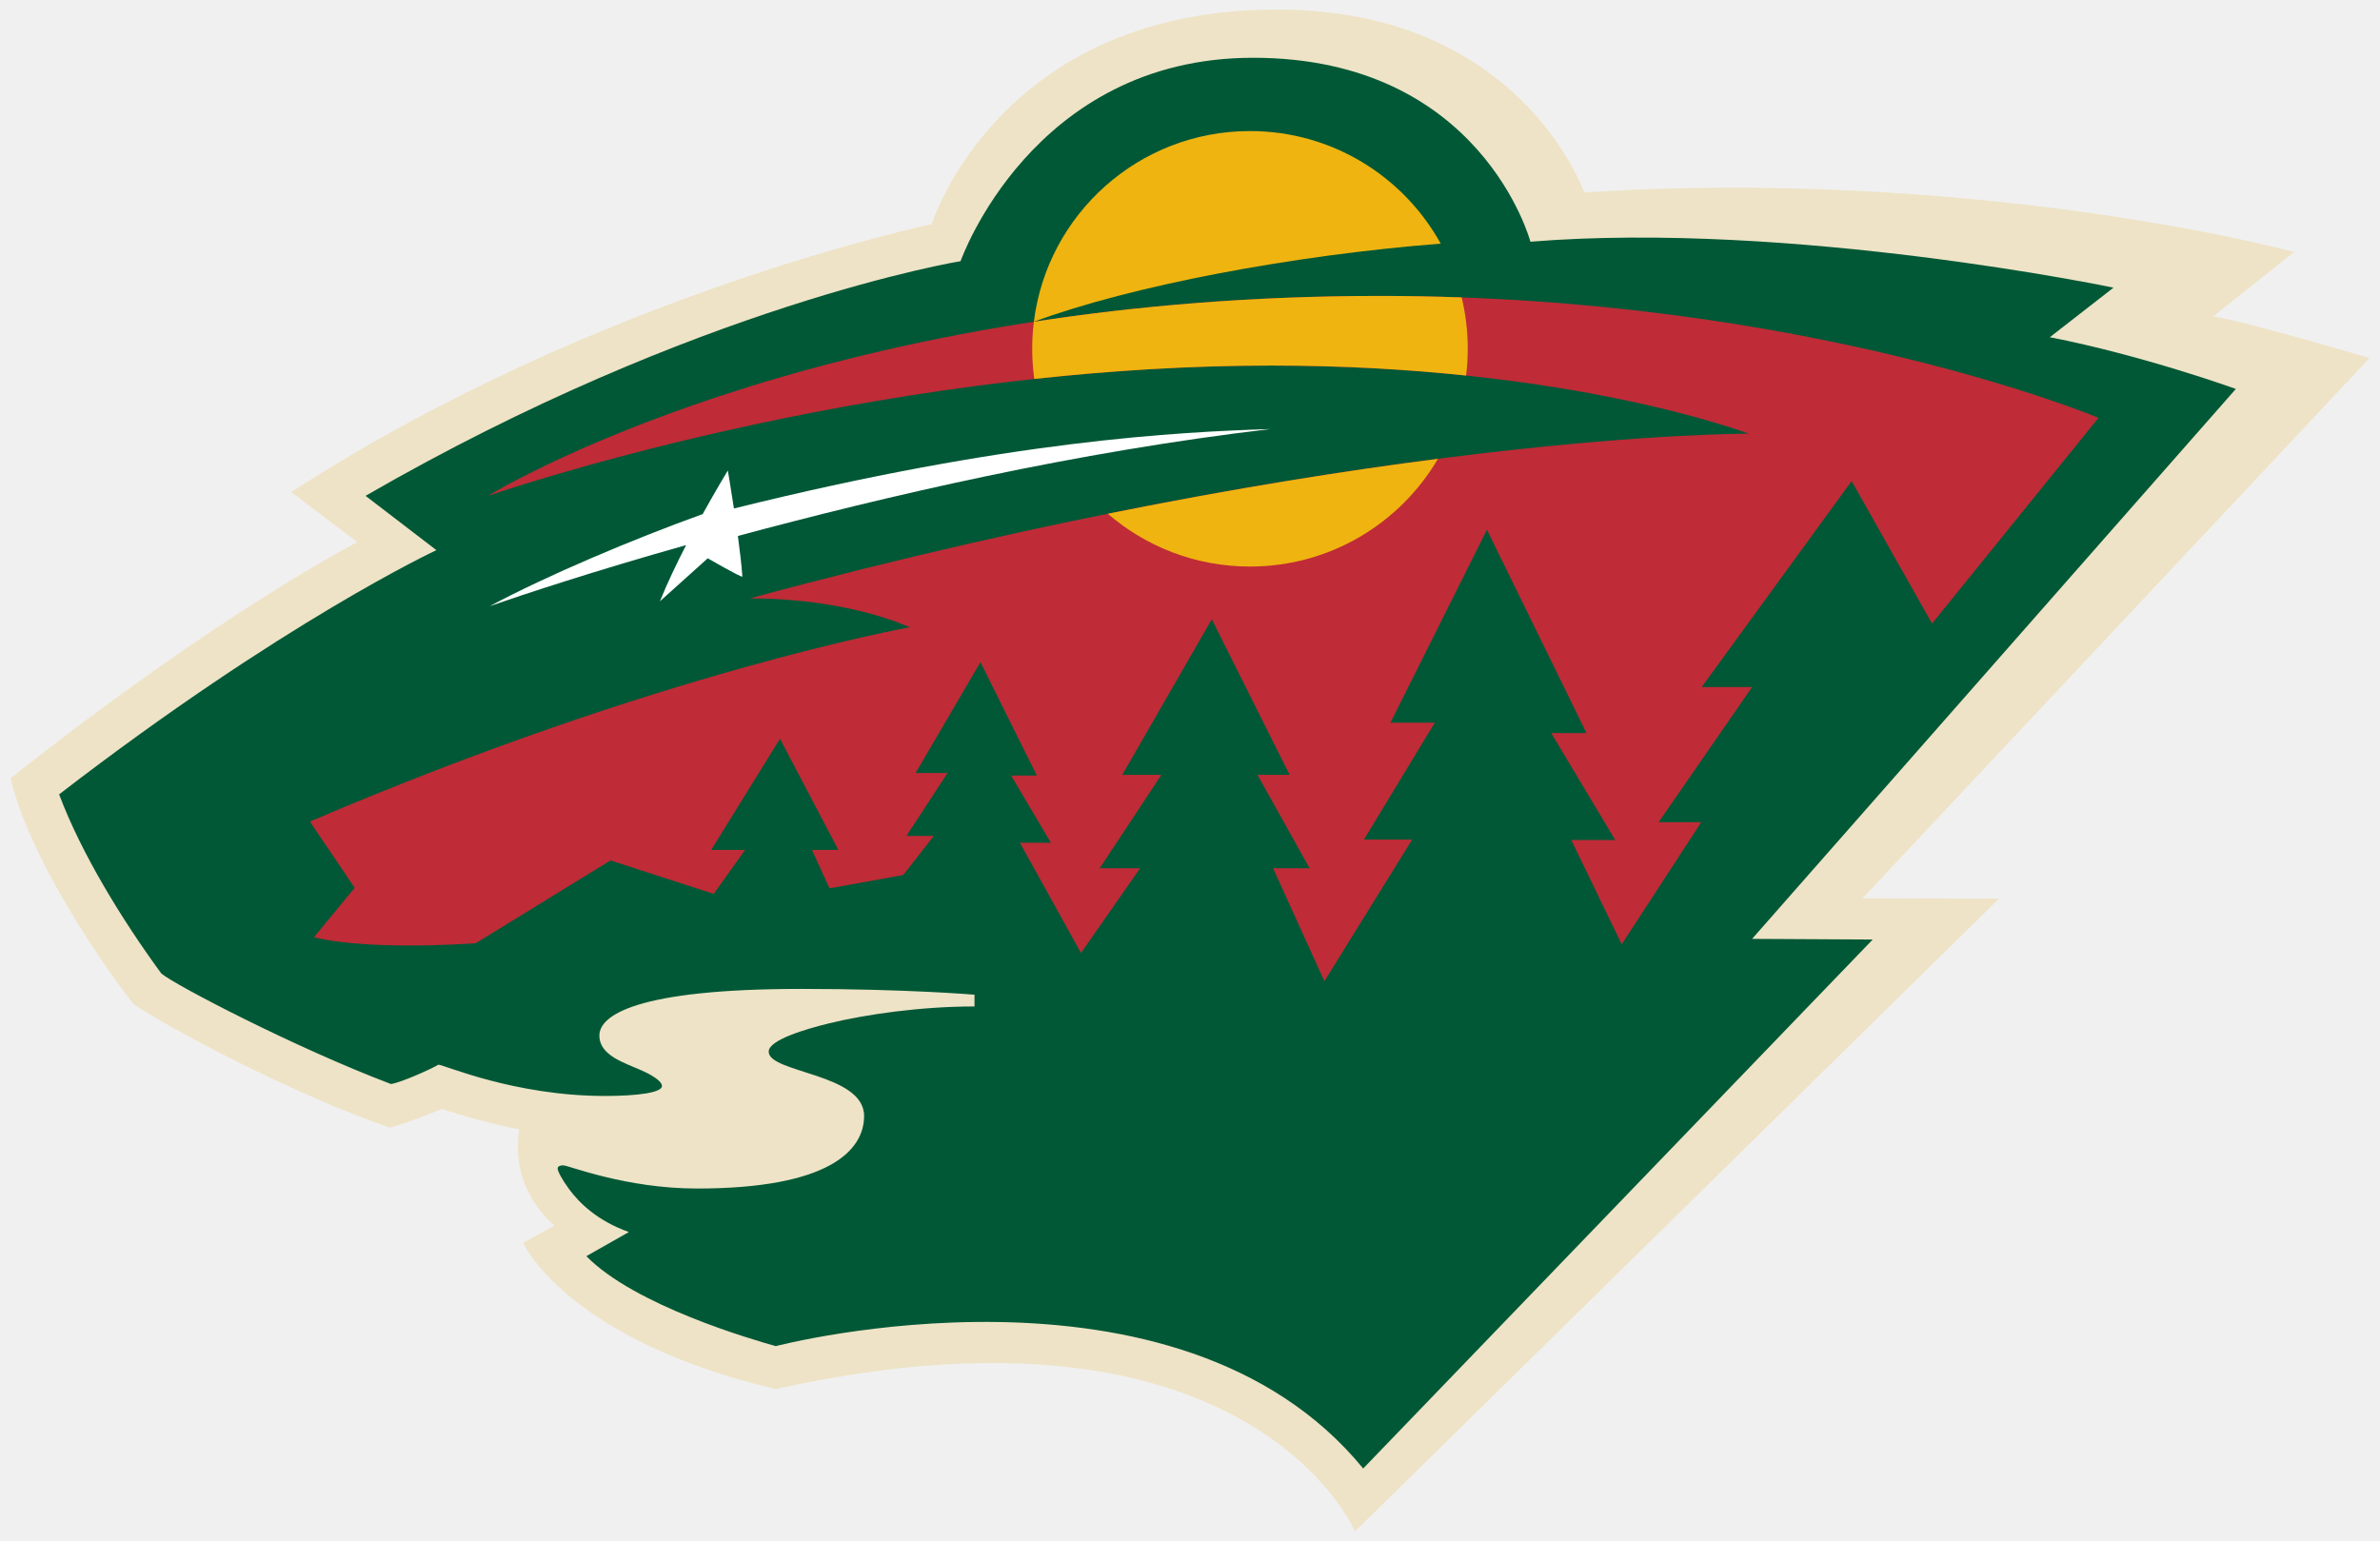
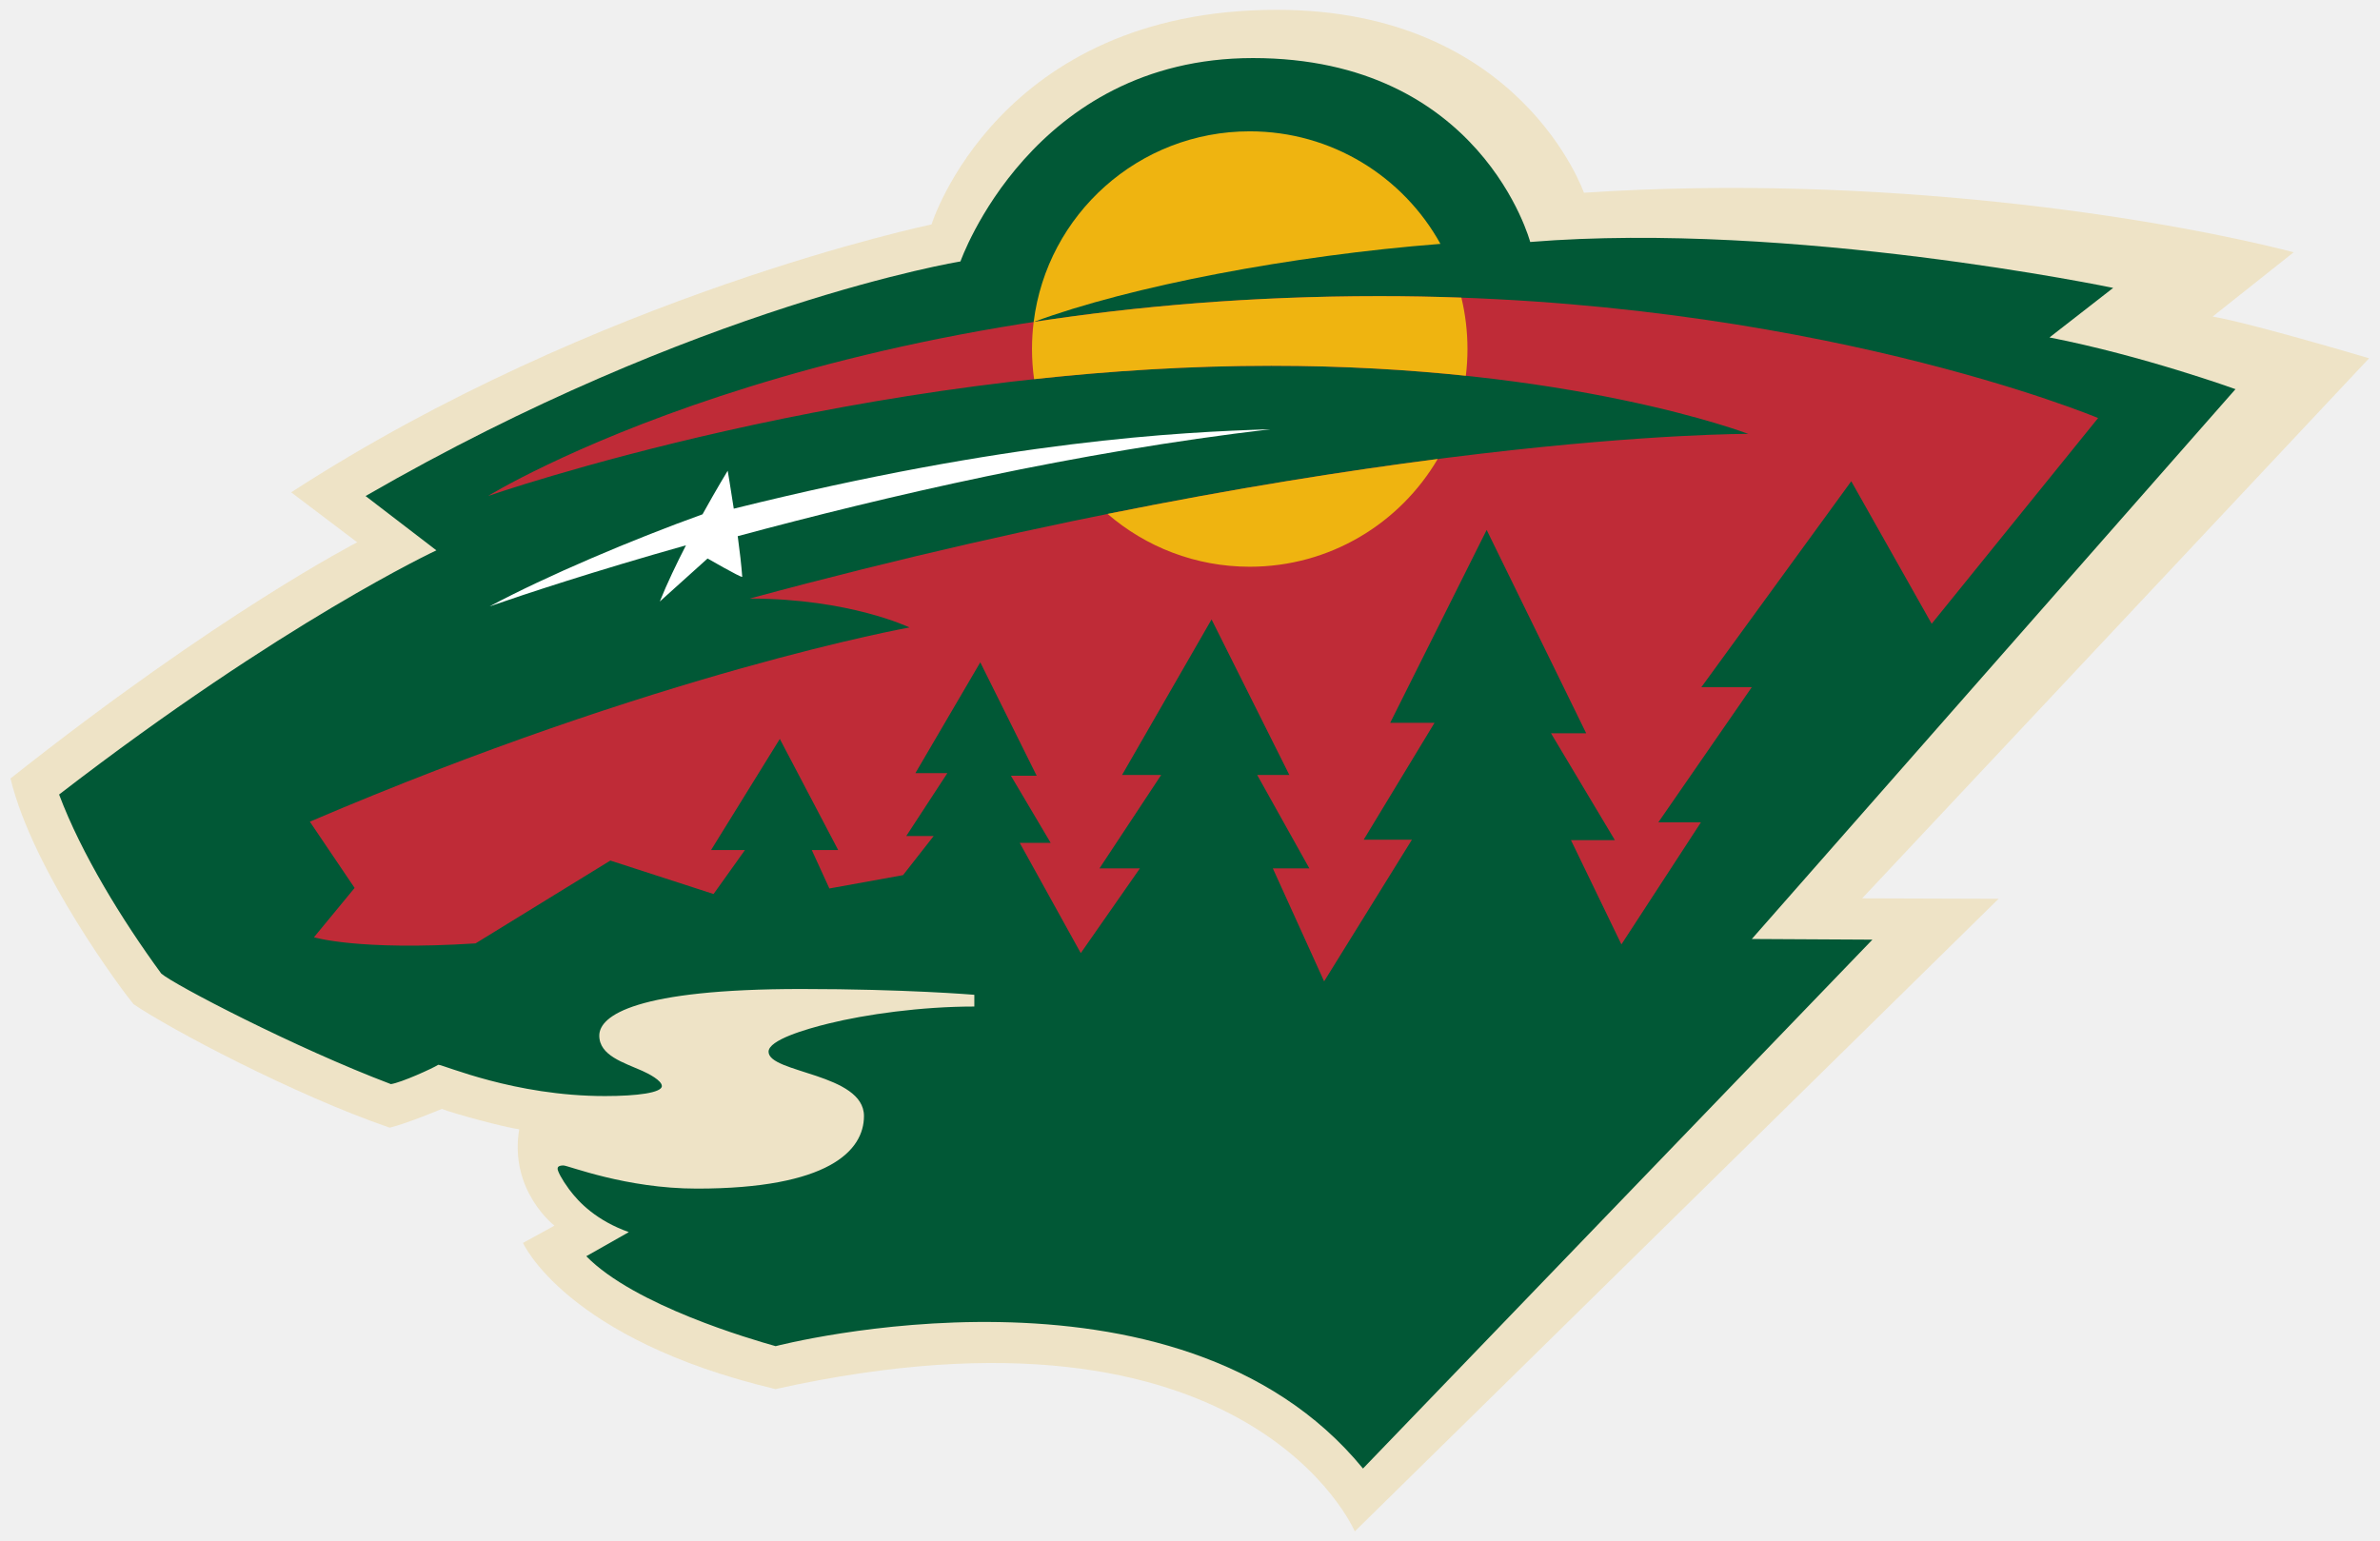
- <svg xmlns="http://www.w3.org/2000/svg" id="svg2403" width="227" height="147" xml:space="preserve" version="1.0">
-   <defs id="defs2406">
-     <clipPath clipPathUnits="userSpaceOnUse" id="clipPath2418">
-       <path d="M 0,150 L 230,150 L 230,0 L 0,0 L 0,150 z" id="path2420" />
+ <svg xmlns="http://www.w3.org/2000/svg" width="227" height="147" version="1">
+   <defs>
+     <clipPath id="a">
+       <path d="M0 150h230V0H0v150z" />
    </clipPath>
  </defs>
-   <g id="g2412" transform="matrix(1.25,0,0,-1.25,-1.874875,147.3862)">
-     <g id="g2414" transform="matrix(0.7929515,0,0,0.7929515,1.110557,-0.3624418)">
-       <g id="g2416" clip-path="url(#clipPath2418)">
-         <g id="g2422" transform="translate(130.8809,1.7646)">
-           <path d="M 0,0 L 61.963,60.896 L 48.83,60.939 L 97.619,112.927 C 97.619,112.927 86.264,116.314 82.563,116.942 L 90.362,123.133 C 77.396,126.479 50.545,130.744 22.052,128.862 C 22.052,128.862 15.965,146.471 -7.508,146.471 C -34.318,146.471 -40.738,125.81 -40.738,125.81 C -40.738,125.81 -72.922,119.117 -102.367,100.024 L -96.01,95.214 C -96.01,95.214 -109.268,88.418 -129.381,72.477 C -127.201,63.459 -118.428,51.801 -117.539,50.754 C -114.073,48.387 -102.116,42.033 -92.883,38.865 C -91.189,39.273 -87.864,40.67 -87.864,40.67 C -86.798,40.235 -81.8,38.887 -80.419,38.709 C -81.402,32.78 -77.026,29.432 -77.026,29.432 L -80.054,27.771 C -80.054,27.771 -75.934,18.486 -55.753,13.697 C -10.102,23.84 0,0 0,0" style="fill:#eee3c6;fill-opacity:1;fill-rule:nonzero;stroke:none" id="path2424" />
-         </g>
-         <g id="g2426" transform="translate(6.1792,72.7002)">
-           <path d="M 0,0 C 2.133,-5.689 6.064,-12.088 9.829,-17.232 C 10.989,-18.268 22.711,-24.385 31.933,-27.877 C 32.916,-27.74 35.959,-26.361 36.492,-26.016 C 37.025,-26.016 43.791,-29.027 52.532,-29.027 C 55.627,-29.027 58.011,-28.713 58.011,-28.064 C 58.011,-27.533 56.722,-26.865 56.129,-26.602 C 54.346,-25.809 51.988,-25.133 51.988,-23.208 C 51.988,-21.284 55.502,-18.723 71.437,-18.723 C 81.475,-18.723 88.083,-19.281 88.083,-19.281 L 88.083,-20.411 C 82.946,-20.411 77.622,-21.169 74.067,-22.043 C 71.809,-22.598 68.279,-23.637 68.279,-24.761 C 68.279,-26.826 77.46,-26.841 77.46,-30.951 C 77.46,-34.289 74.047,-37.936 61.378,-37.936 C 54.529,-37.936 49.008,-35.709 48.538,-35.709 C 48.067,-35.709 47.973,-35.865 47.973,-36.022 C 47.973,-36.254 48.363,-37.031 49.071,-37.99 C 50.063,-39.334 51.781,-41.035 54.827,-42.123 L 50.734,-44.445 C 55.376,-49.188 66.627,-52.449 68.959,-53.103 C 68.959,-53.103 107.574,-42.996 125.486,-64.881 L 174.515,-13.971 L 162.909,-13.907 L 209.459,39.021 C 209.459,39.021 200.551,42.242 191.559,43.999 L 197.686,48.768 C 197.686,48.768 166.735,55.229 141.578,53.19 C 141.578,53.19 136.873,70.893 114.893,70.893 C 93.604,70.893 86.745,51.318 86.745,51.318 C 86.745,51.318 61.462,47.198 29.487,28.733 L 36.304,23.505 C 36.304,23.505 21.608,16.661 0,0" style="fill:#015836;fill-opacity:1;fill-rule:nonzero;stroke:none" id="path2428" />
-         </g>
-         <g id="g2430" transform="translate(30.7095,58.96)">
-           <path d="M 0,0 C 0,0 4.245,-1.317 15.554,-0.59 L 28.525,7.383 L 38.458,4.162 L 41.48,8.396 L 38.218,8.396 L 44.836,19.093 L 50.452,8.396 L 47.911,8.396 L 49.604,4.695 L 56.694,5.98 L 59.643,9.746 L 57.007,9.746 L 60.96,15.799 L 57.886,15.799 L 64.128,26.465 L 69.555,15.549 L 67.077,15.549 L 70.904,9.086 L 67.924,9.086 L 73.8,-1.526 L 79.488,6.629 L 75.599,6.629 L 81.538,15.621 L 77.773,15.621 L 86.39,30.595 L 93.876,15.621 L 90.782,15.621 L 95.8,6.629 L 92.287,6.629 L 97.222,-4.245 L 105.671,9.391 L 101.029,9.391 L 107.846,20.641 L 103.58,20.641 L 112.865,39.211 L 122.443,19.637 L 119.055,19.637 L 125.204,9.348 L 120.979,9.348 L 125.831,-0.689 L 133.485,11.063 L 129.385,11.063 L 138.378,24.07 L 133.527,24.07 L 147.956,43.896 L 155.694,30.177 L 171.712,49.98 C 171.712,49.98 143.774,61.713 102.534,61.713 C 47.785,61.713 16.751,42.474 16.751,42.474 C 16.751,42.474 52.679,55.01 92.14,55.01 C 120.937,55.01 138.043,48.454 138.043,48.454 C 138.043,48.454 101.185,48.628 41.93,32.603 C 51.549,32.603 57.321,29.821 57.321,29.821 C 57.321,29.821 33.272,25.534 -0.397,11.125 L 3.911,4.748 L 0,0 z" style="fill:#bf2b37;fill-opacity:1;fill-rule:nonzero;stroke:none" id="path2432" />
-         </g>
-         <g id="g2434" transform="translate(107.0884,99.71)">
-           <path d="M 0,0 C 3.671,-3.168 8.454,-5.084 13.683,-5.084 C 21.396,-5.084 28.134,-0.917 31.773,5.287 C 22.913,4.147 12.247,2.47 0,0" style="fill:#efb410;fill-opacity:1;fill-rule:nonzero;stroke:none" id="path2436" />
-         </g>
-         <g id="g2438" transform="translate(99.9761,118.1895)">
-           <path d="M 0,0 C -0.106,-0.854 -0.161,-1.724 -0.161,-2.606 C -0.161,-3.591 -0.092,-4.559 0.04,-5.506 C 7.343,-4.714 15.039,-4.22 22.874,-4.22 C 29.821,-4.22 36.085,-4.602 41.595,-5.181 C 41.699,-4.337 41.752,-3.478 41.752,-2.606 C 41.752,-0.902 41.548,0.754 41.165,2.34 C 38.591,2.433 35.958,2.483 33.267,2.483 C 20.95,2.483 9.833,1.509 0,0" style="fill:#efb410;fill-opacity:1;fill-rule:nonzero;stroke:none" id="path2440" />
-         </g>
-         <g id="g2442" transform="translate(139.125,125.7051)">
-           <path d="M 0,0 C -3.57,6.46 -10.45,10.835 -18.354,10.835 C -29.045,10.835 -37.866,2.828 -39.149,-7.516 C -29.823,-4.065 -14.301,-1.113 0,0" style="fill:#efb410;fill-opacity:1;fill-rule:nonzero;stroke:none" id="path2444" />
-         </g>
-         <g id="g2446" transform="translate(122.7559,107.8613)">
-           <path d="M 0,0 C -8.878,-0.284 -25.189,-1.074 -51.623,-7.642 C -51.629,-7.644 -51.636,-7.644 -51.642,-7.645 C -51.953,-5.595 -52.229,-3.992 -52.229,-3.992 C -52.229,-3.992 -53.299,-5.742 -54.65,-8.187 C -61.338,-10.593 -69.638,-14.101 -75.139,-17.047 C -71.762,-15.872 -65.064,-13.658 -56.244,-11.171 C -57.156,-12.943 -58.062,-14.834 -58.764,-16.581 L -54.163,-12.44 C -54.163,-12.44 -50.995,-14.271 -50.828,-14.208 C -50.906,-13.108 -51.071,-11.704 -51.261,-10.291 C -37.042,-6.465 -18.766,-2.193 0,0" style="fill:#ffffff;fill-opacity:1;fill-rule:nonzero;stroke:none" id="path2448" />
-         </g>
-       </g>
-     </g>
+   <g clip-path="url(#a)">
+     <path d="M129.216 146.09l61.405-60.348-13.013-.043 48.35-51.52s-11.253-3.357-14.92-3.98l7.728-6.135c-12.85-3.316-39.46-7.542-67.695-5.677 0 0-6.033-17.45-29.294-17.45-26.57 0-32.93 20.474-32.93 20.474S56.95 28.045 27.77 46.966l6.3 4.767S20.93 58.468 1 74.265c2.16 8.937 10.854 20.49 11.735 21.528 3.435 2.345 15.284 8.642 24.434 11.782 1.678-.405 4.973-1.79 4.973-1.79 1.056.432 6.01 1.768 7.378 1.944-.973 5.875 3.363 9.193 3.363 9.193l-3 1.646s4.082 9.2 24.082 13.946c45.24-10.05 55.25 13.574 55.25 13.574" fill="#eee3c6" />
+     <path d="M5.637 75.793c2.114 5.638 6.01 11.98 9.74 17.077 1.15 1.027 12.767 7.09 21.906 10.55.974-.137 3.99-1.503 4.518-1.845.53 0 7.234 2.984 15.896 2.984 3.067 0 5.43-.312 5.43-.956 0-.526-1.277-1.188-1.865-1.448-1.766-.786-4.103-1.456-4.103-3.364 0-1.907 3.482-4.445 19.274-4.445 9.95 0 16.497.553 16.497.553v1.12c-5.09 0-10.367.75-13.89 1.618-2.237.55-5.736 1.58-5.736 2.693 0 2.048 9.1 2.062 9.1 6.135 0 3.308-3.382 6.923-15.937 6.923-6.788 0-12.26-2.207-12.725-2.207-.467 0-.56.155-.56.31 0 .23.387 1 1.088 1.95.983 1.333 2.686 3.02 5.705 4.097l-4.056 2.3c4.6 4.7 15.75 7.933 18.06 8.58 0 0 38.27-10.015 56.02 11.673l48.587-50.452-11.5-.063 46.13-52.452s-8.827-3.192-17.738-4.933l6.072-4.726s-30.673-6.403-55.603-4.382c0 0-4.662-17.544-26.444-17.544-21.097 0-27.895 19.4-27.895 19.4s-25.054 4.082-56.74 22.38l6.754 5.182S27.05 59.282 5.637 75.793" fill="#015836" />
+     <path d="M29.946 89.41s4.207 1.305 15.414.585l12.854-7.902 9.844 3.192 2.995-4.195H67.82l6.558-10.6 5.566 10.6h-2.518l1.678 3.667 7.026-1.273 2.922-3.732H86.44l3.917-6H87.31l6.187-10.57 5.378 10.82H96.42l3.792 6.404H97.26l5.822 10.516 5.637-8.08h-3.855l5.885-8.912h-3.73l8.538-14.84 7.42 14.84h-3.067l4.974 8.91h-3.482l4.89 10.777 8.374-13.513h-4.6l6.755-11.15h-4.226l9.2-18.402 9.493 19.398h-3.357l6.093 10.196h-4.187l4.81 9.947 7.584-11.646h-4.063l8.912-12.89h-4.81l14.3-19.648 7.67 13.595 15.873-19.625s-27.687-11.628-68.556-11.628c-54.256 0-85.01 19.066-85.01 19.066s35.604-12.423 74.71-12.423c28.538 0 45.49 6.497 45.49 6.497S130.22 41.22 71.5 57.1c9.53 0 15.25 2.757 15.25 2.757s-23.83 4.25-57.197 18.528l4.27 6.32-3.877 4.705z" fill="#bf2b37" />
+     <path d="M105.638 49.026c3.638 3.14 8.378 5.038 13.56 5.038 7.643 0 14.32-4.13 17.927-10.277-8.78 1.13-19.35 2.79-31.487 5.24" fill="#efb410" />
+     <path d="M98.59 30.713c-.106.846-.16 1.708-.16 2.583 0 .976.068 1.935.2 2.873 7.236-.785 14.863-1.275 22.627-1.275 6.885 0 13.092.38 18.553.952.103-.836.155-1.687.155-2.55 0-1.69-.202-3.33-.58-4.903-2.552-.092-5.162-.142-7.828-.142-12.207 0-23.223.966-32.968 2.46" fill="#efb410" />
+     <path d="M137.386 23.265c-3.538-6.402-10.356-10.737-18.19-10.737-10.594 0-19.335 7.934-20.607 18.185 9.24-3.42 24.624-6.345 38.796-7.448" fill="#efb410" />
+     <path d="M121.164 40.948c-8.798.28-24.962 1.064-51.158 7.573-.006.003-.013.003-.02.004-.307-2.03-.58-3.62-.58-3.62s-1.06 1.734-2.4 4.157c-6.628 2.386-14.853 5.862-20.305 8.782 3.348-1.165 9.986-3.36 18.726-5.824-.904 1.757-1.8 3.63-2.497 5.362l4.558-4.104s3.14 1.815 3.305 1.752c-.077-1.09-.24-2.48-.43-3.882 14.092-3.79 32.204-8.025 50.8-10.198" fill="#fff" />
  </g>
</svg>
